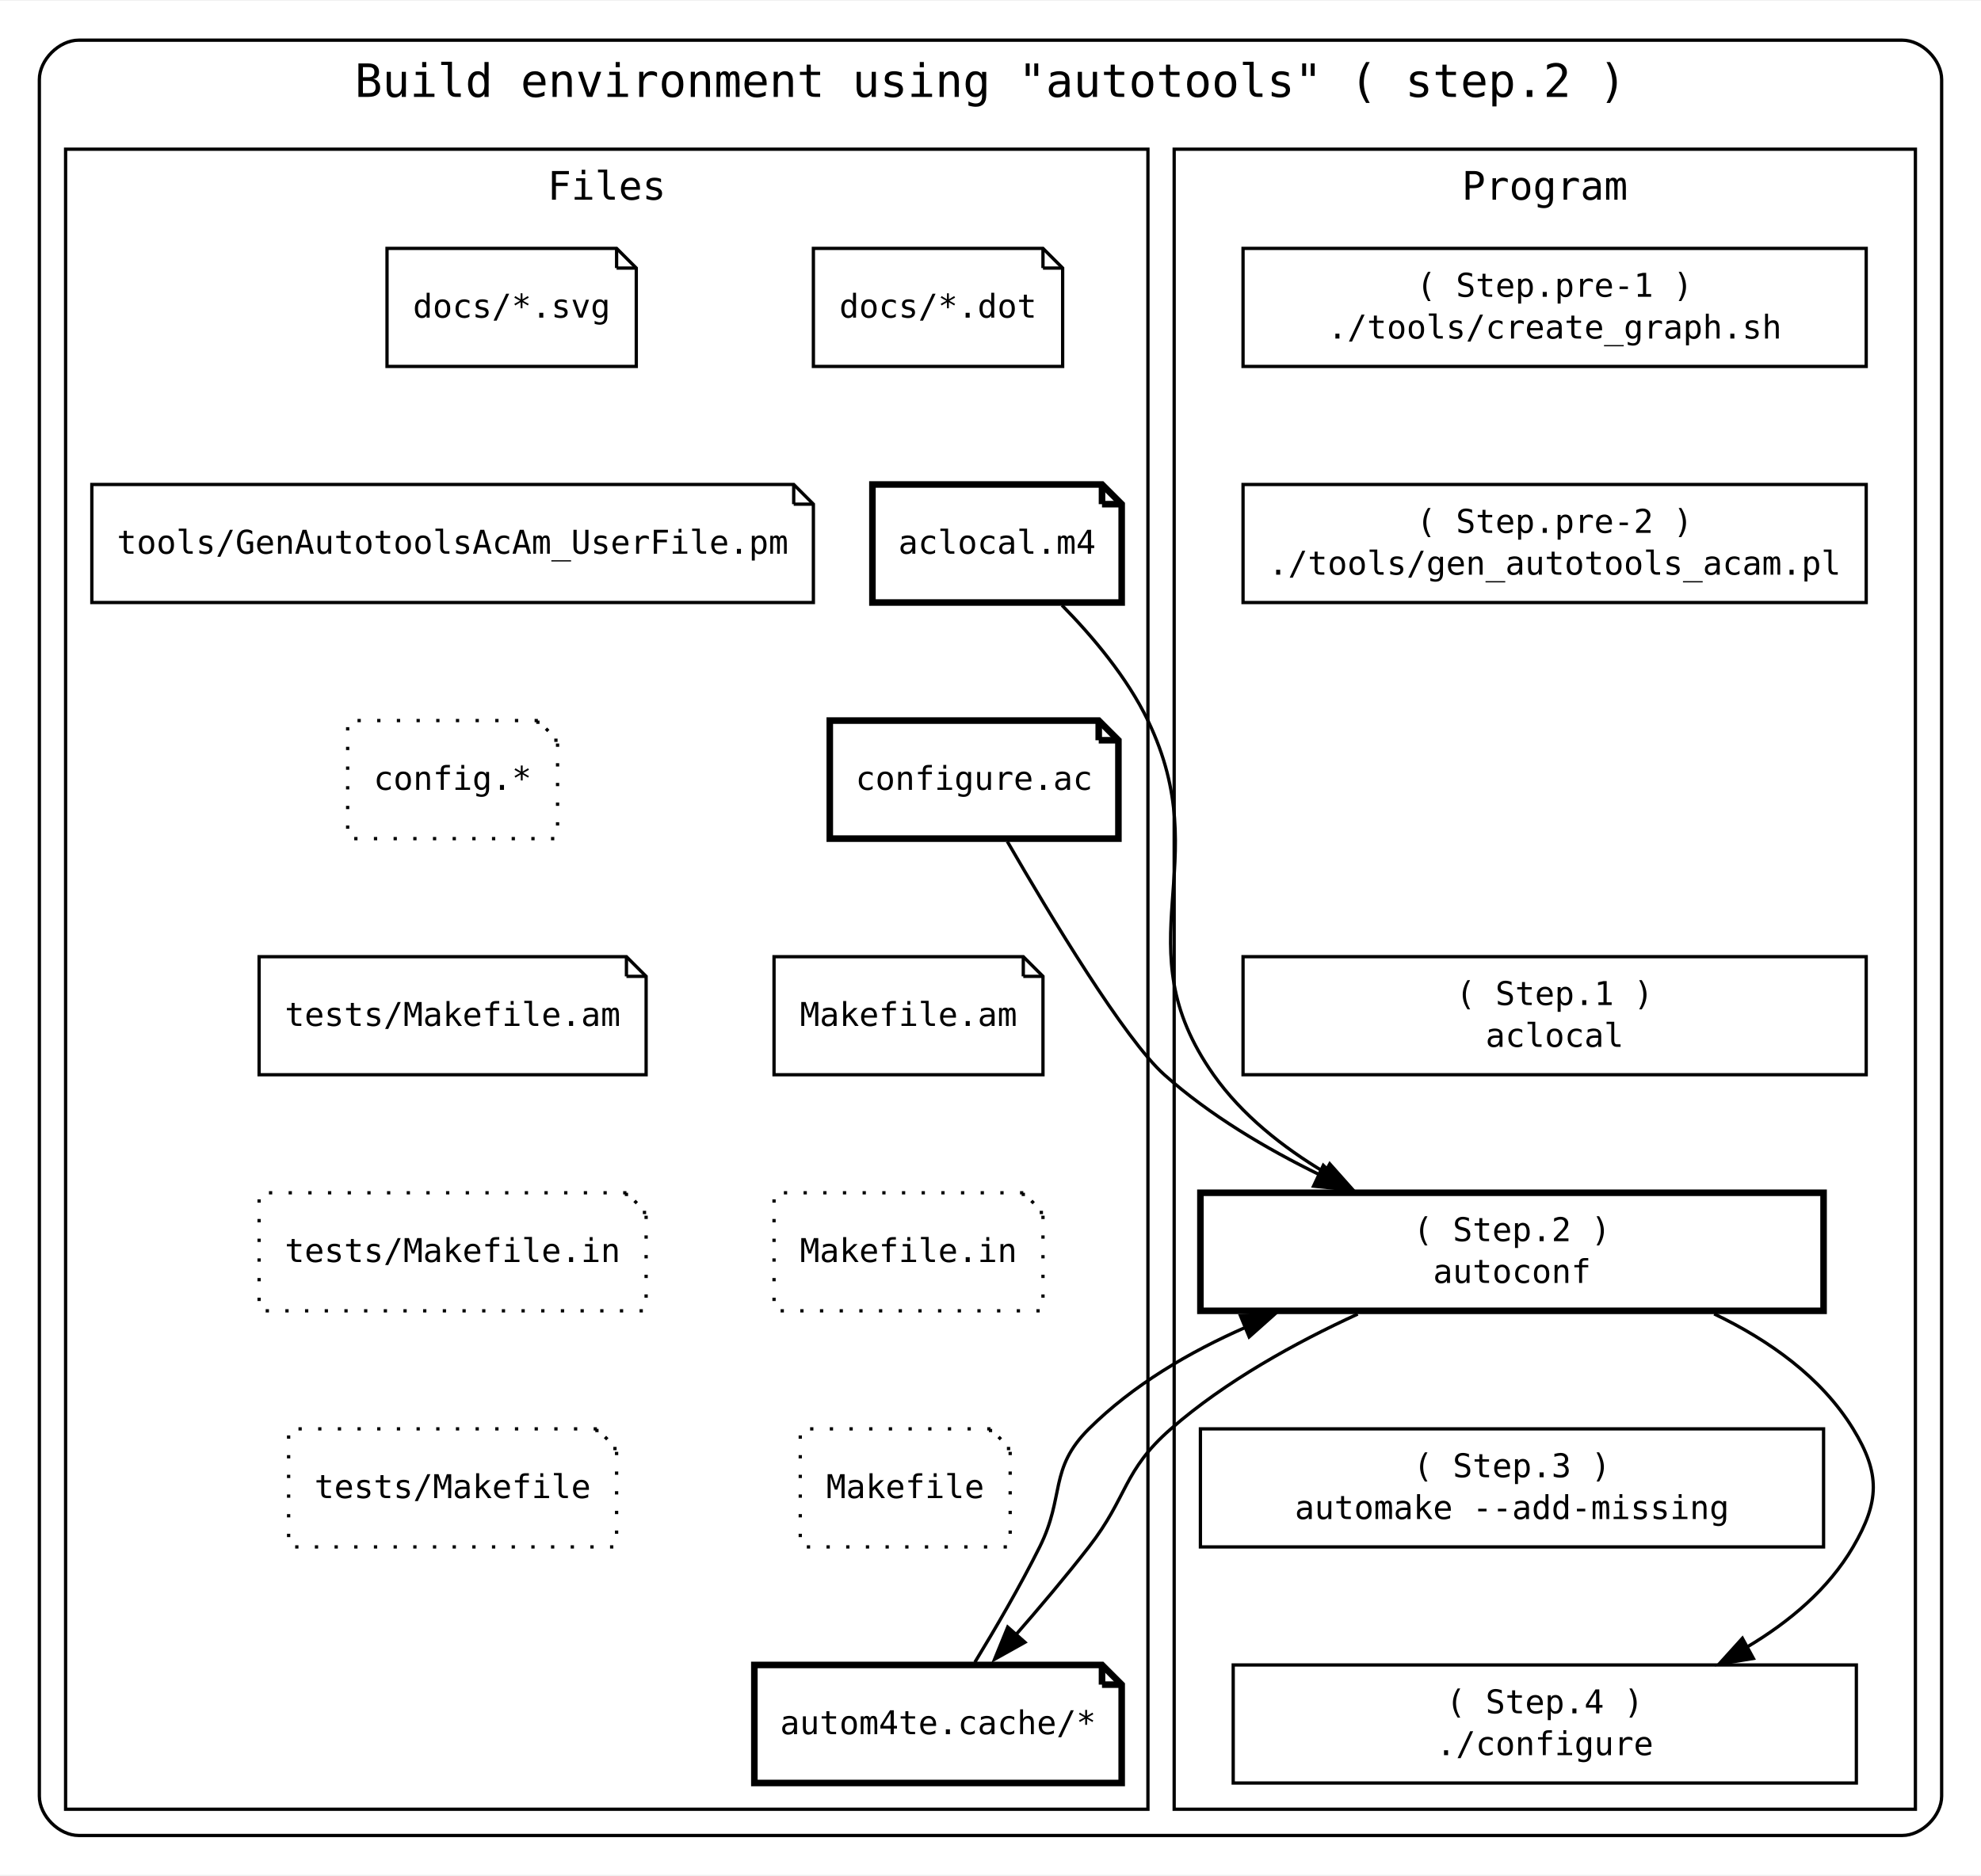
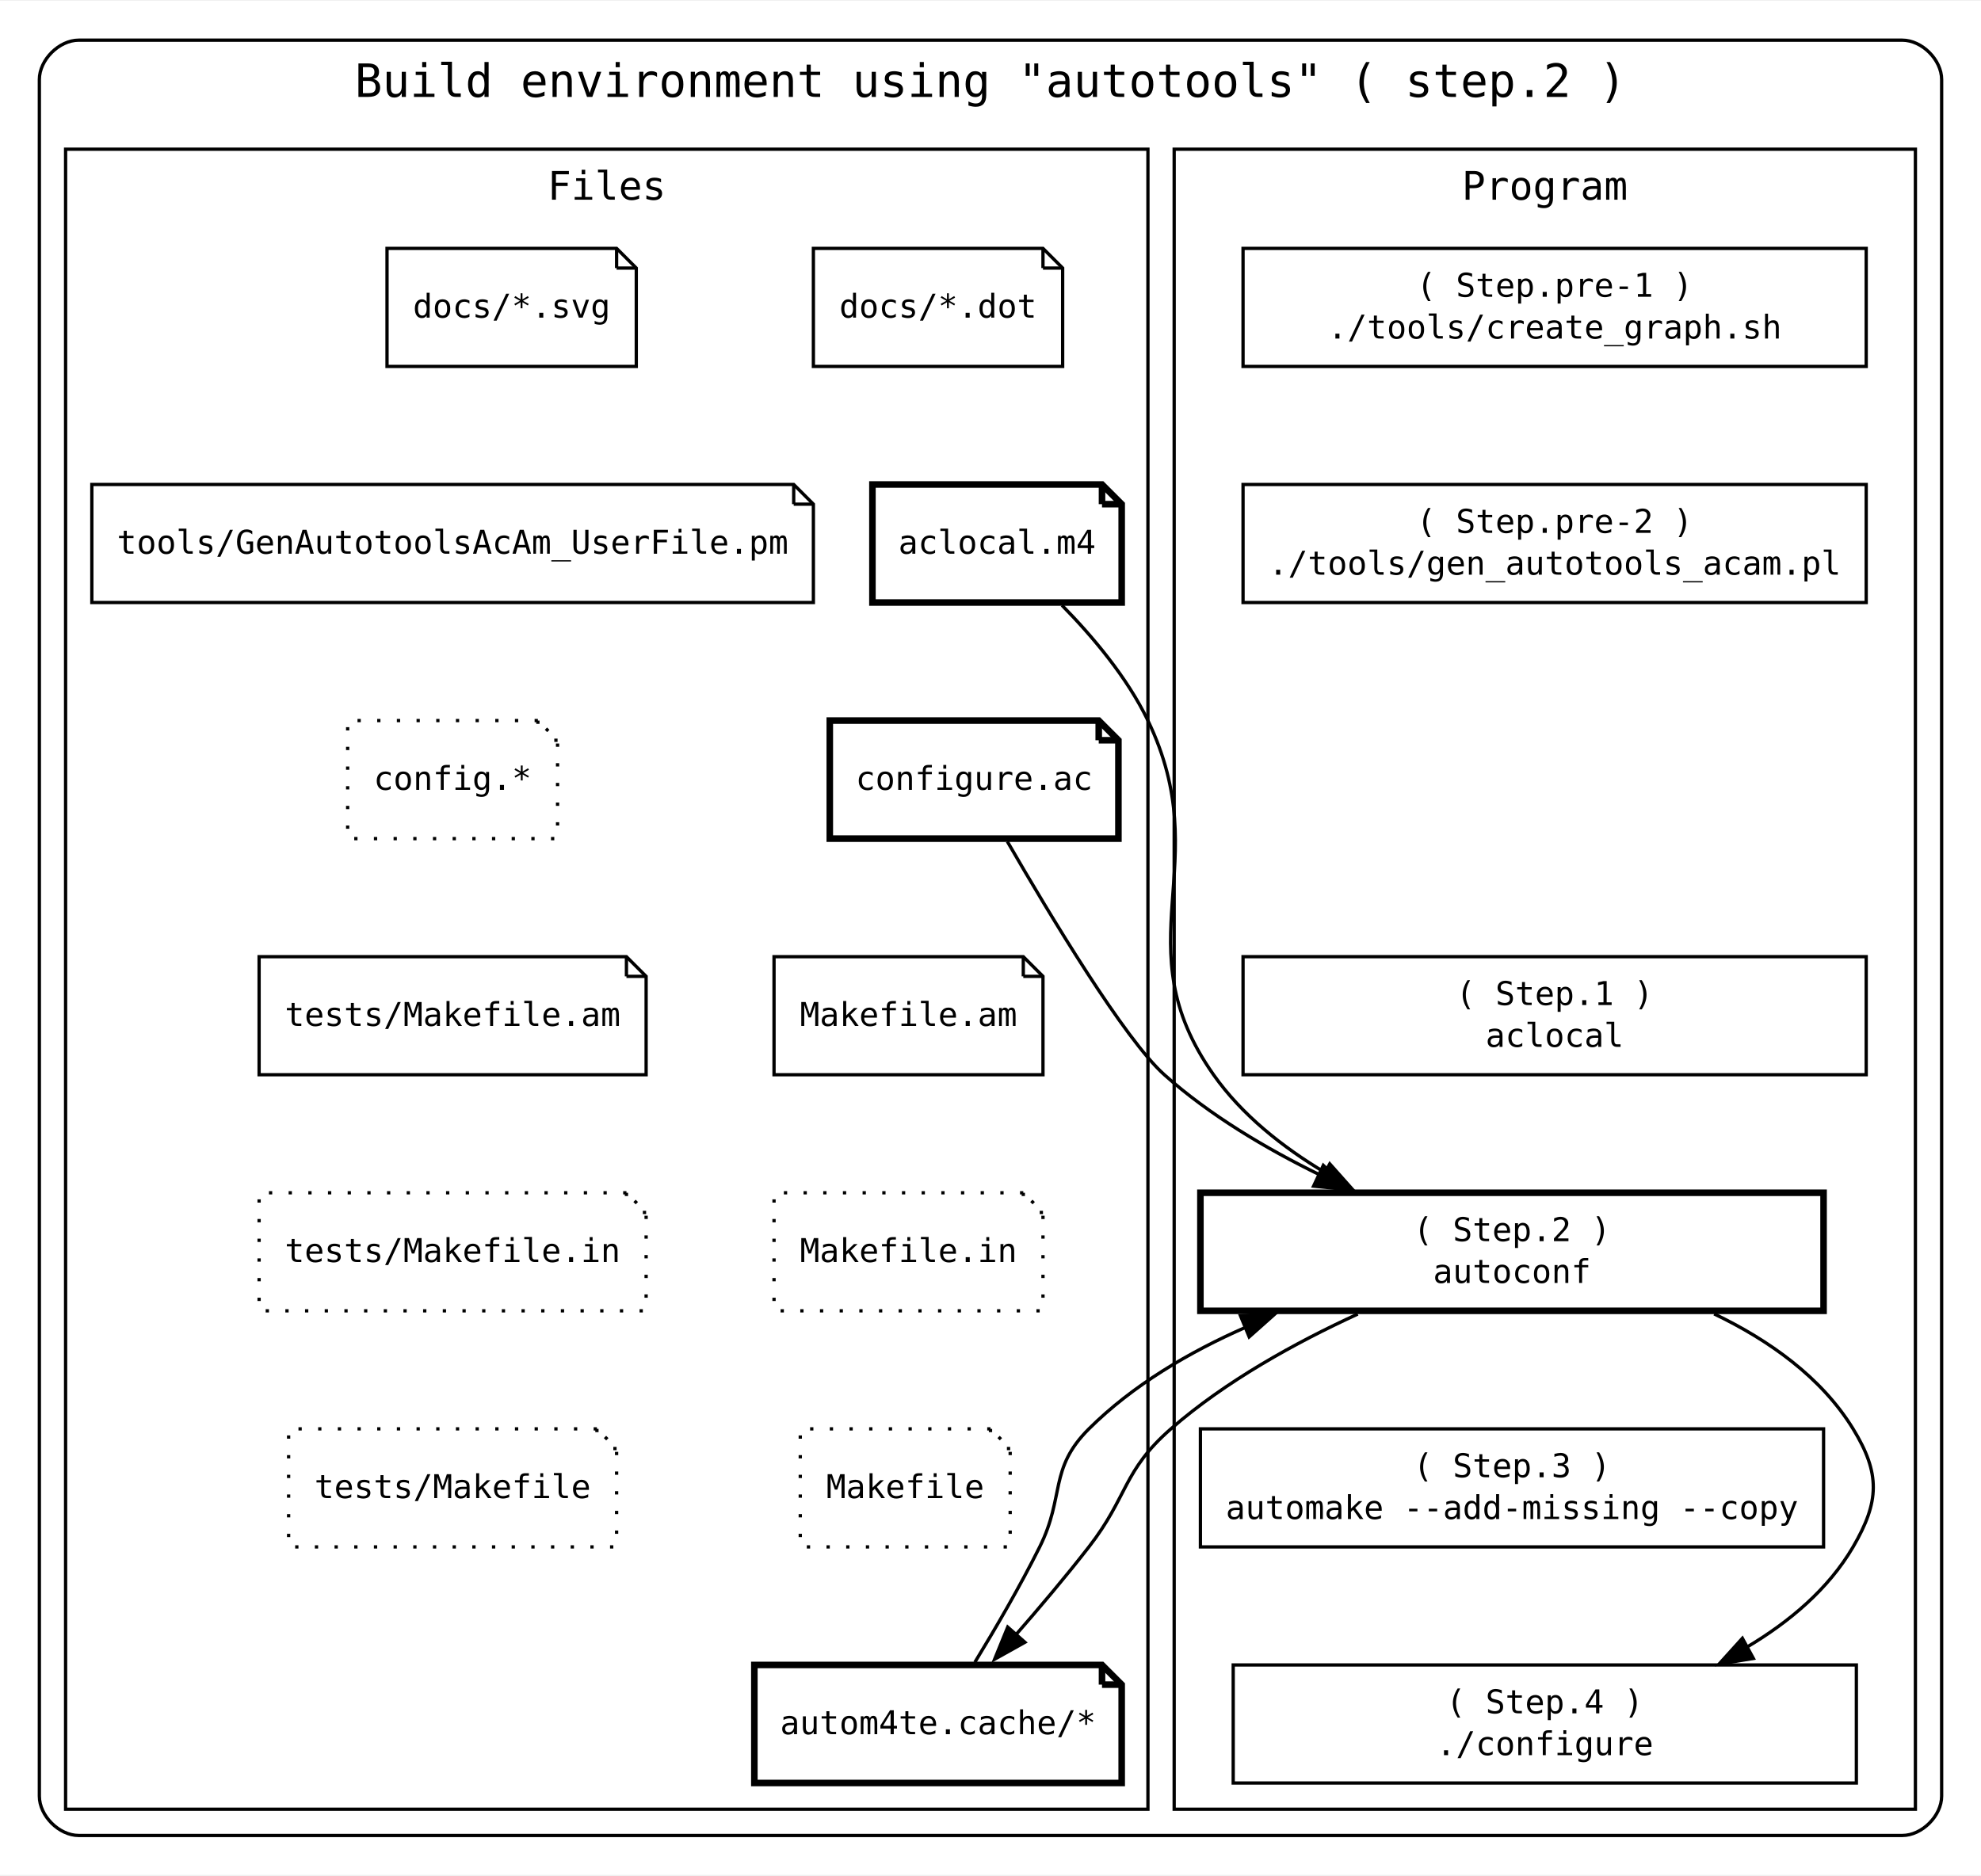
<svg xmlns="http://www.w3.org/2000/svg" width="604pt" height="572pt" viewBox="0.00 0.00 604.00 571.50">
  <g id="graph0" class="graph" transform="scale(1 1) rotate(0) translate(4 567.5)">
    <polygon fill="white" stroke="none" points="-4,4 -4,-567.5 600,-567.5 600,4 -4,4" />
    <g id="clust1" class="cluster">
      <path fill="none" stroke="black" d="M20,-8C20,-8 576,-8 576,-8 582,-8 588,-14 588,-20 588,-20 588,-543.5 588,-543.5 588,-549.5 582,-555.5 576,-555.5 576,-555.5 20,-555.5 20,-555.5 14,-555.5 8,-549.5 8,-543.5 8,-543.5 8,-20 8,-20 8,-14 14,-8 20,-8" />
      <text text-anchor="middle" x="298" y="-538.2" font-family="monospace" font-size="14.00">Build environment using "autotools" ( step.2 )</text>
    </g>
    <g id="clust2" class="cluster">
      <polygon fill="none" stroke="black" points="354,-16 354,-522.25 580,-522.25 580,-16 354,-16" />
      <text text-anchor="middle" x="467" y="-506.85" font-family="monospace" font-size="12.00">Program</text>
    </g>
    <g id="clust4" class="cluster">
      <polygon fill="none" stroke="black" points="16,-16 16,-522.25 346,-522.25 346,-16 16,-16" />
      <text text-anchor="middle" x="181" y="-506.85" font-family="monospace" font-size="12.00">Files</text>
    </g>
    <g id="node1" class="node">
      <polygon fill="none" stroke="black" points="565,-492 375,-492 375,-456 565,-456 565,-492" />
      <text text-anchor="middle" x="470" y="-477.25" font-family="monospace" font-size="10.00">( Step.pre-1 )</text>
      <text text-anchor="middle" x="470" y="-464.5" font-family="monospace" font-size="10.00">./tools/create_graph.sh      </text>
    </g>
    <g id="node2" class="node">
      <polygon fill="none" stroke="black" points="565,-420 375,-420 375,-384 565,-384 565,-420" />
      <text text-anchor="middle" x="470" y="-405.25" font-family="monospace" font-size="10.00">( Step.pre-2 )</text>
      <text text-anchor="middle" x="470" y="-392.5" font-family="monospace" font-size="10.00">./tools/gen_autotools_acam.pl</text>
    </g>
    <g id="node4" class="node">
      <polygon fill="none" stroke="black" points="565,-276 375,-276 375,-240 565,-240 565,-276" />
      <text text-anchor="middle" x="470" y="-261.25" font-family="monospace" font-size="10.00">( Step.1 )</text>
      <text text-anchor="middle" x="470" y="-248.5" font-family="monospace" font-size="10.00">aclocal                      </text>
    </g>
    <g id="node5" class="node">
      <polygon fill="none" stroke="black" stroke-width="2" points="552,-204 362,-204 362,-168 552,-168 552,-204" />
      <text text-anchor="middle" x="457" y="-189.25" font-family="monospace" font-size="10.00">( Step.2 )</text>
      <text text-anchor="middle" x="457" y="-176.5" font-family="monospace" font-size="10.00">autoconf                     </text>
    </g>
    <g id="node6" class="node">
      <polygon fill="none" stroke="black" points="552,-132 362,-132 362,-96 552,-96 552,-132" />
      <text text-anchor="middle" x="457" y="-117.25" font-family="monospace" font-size="10.00">( Step.3 )</text>
-       <text text-anchor="middle" x="457" y="-104.5" font-family="monospace" font-size="10.00">automake --add-missing       </text>
+       <text text-anchor="middle" x="457" y="-104.5" font-family="monospace" font-size="10.00">automake --add-missing --copy</text>
    </g>
    <g id="node7" class="node">
      <polygon fill="none" stroke="black" points="562,-60 372,-60 372,-24 562,-24 562,-60" />
      <text text-anchor="middle" x="467" y="-45.25" font-family="monospace" font-size="10.00">( Step.4 )</text>
      <text text-anchor="middle" x="467" y="-32.5" font-family="monospace" font-size="10.00">./configure                  </text>
    </g>
    <g id="edge20" class="edge">
      <path fill="none" stroke="black" d="M518.64,-167.06C535.26,-159.09 551.31,-147.81 561,-132 569.36,-118.36 569.07,-109.82 561,-96 553.47,-83.11 541.53,-73.11 528.64,-65.45" />
      <polygon fill="black" stroke="black" points="530.6,-61.99 520.14,-60.28 527.25,-68.14 530.6,-61.99" />
    </g>
    <g id="node14" class="node">
      <polygon fill="none" stroke="black" stroke-width="2" points="332,-60 226,-60 226,-24 338,-24 338,-54 332,-60" />
      <polyline fill="none" stroke="black" stroke-width="2" points="332,-60 332,-54" />
      <polyline fill="none" stroke="black" stroke-width="2" points="338,-54 332,-54" />
      <text text-anchor="middle" x="282" y="-38.88" font-family="monospace" font-size="10.00">autom4te.cache/*</text>
    </g>
    <g id="edge22" class="edge">
      <path fill="none" stroke="black" d="M409.97,-167.01C390.97,-158.29 369.64,-146.52 353,-132 338.32,-119.19 339.96,-111.38 328,-96 320.93,-86.91 312.81,-77.31 305.39,-68.81" />
      <polygon fill="black" stroke="black" points="308.5,-66.92 299.25,-61.75 303.25,-71.55 308.5,-66.92" />
    </g>
    <g id="node8" class="node">
      <polygon fill="none" stroke="black" points="314,-492 244,-492 244,-456 320,-456 320,-486 314,-492" />
      <polyline fill="none" stroke="black" points="314,-492 314,-486" />
      <polyline fill="none" stroke="black" points="320,-486 314,-486" />
      <text text-anchor="middle" x="282" y="-470.88" font-family="monospace" font-size="10.00">docs/*.dot</text>
    </g>
    <g id="node9" class="node">
      <polygon fill="none" stroke="black" stroke-width="2" points="332,-420 262,-420 262,-384 338,-384 338,-414 332,-420" />
      <polyline fill="none" stroke="black" stroke-width="2" points="332,-420 332,-414" />
      <polyline fill="none" stroke="black" stroke-width="2" points="338,-414 332,-414" />
      <text text-anchor="middle" x="300" y="-398.88" font-family="monospace" font-size="10.00">aclocal.m4</text>
    </g>
    <g id="node15" class="node">
      <polygon fill="none" stroke="black" points="184,-492 114,-492 114,-456 190,-456 190,-486 184,-492" />
      <polyline fill="none" stroke="black" points="184,-492 184,-486" />
      <polyline fill="none" stroke="black" points="190,-486 184,-486" />
      <text text-anchor="middle" x="152" y="-470.88" font-family="monospace" font-size="10.00">docs/*.svg</text>
    </g>
    <g id="edge21" class="edge">
      <path fill="none" stroke="black" d="M319.78,-383.17C329.15,-373.64 339.65,-361.17 346,-348 367.19,-304.02 337.9,-279.92 366,-240 374.64,-227.73 387.09,-217.88 400.02,-210.16" />
      <polygon fill="black" stroke="black" points="401.44,-212.82 408.48,-204.91 398.04,-206.7 401.44,-212.82" />
    </g>
    <g id="node10" class="node">
      <polygon fill="none" stroke="black" stroke-width="2" points="331,-348 249,-348 249,-312 337,-312 337,-342 331,-348" />
      <polyline fill="none" stroke="black" stroke-width="2" points="331,-348 331,-342" />
      <polyline fill="none" stroke="black" stroke-width="2" points="337,-342 331,-342" />
      <text text-anchor="middle" x="293" y="-326.88" font-family="monospace" font-size="10.00">configure.ac</text>
    </g>
    <g id="edge19" class="edge">
      <path fill="none" stroke="black" d="M303.13,-311.13C316.28,-288.39 338.96,-250.74 351,-240 364.8,-227.69 381.97,-217.49 398.45,-209.44" />
      <polygon fill="black" stroke="black" points="399.47,-212.36 407.04,-204.95 396.5,-206.02 399.47,-212.36" />
    </g>
    <g id="node11" class="node">
      <polygon fill="none" stroke="black" points="308,-276 232,-276 232,-240 314,-240 314,-270 308,-276" />
      <polyline fill="none" stroke="black" points="308,-276 308,-270" />
      <polyline fill="none" stroke="black" points="314,-270 308,-270" />
      <text text-anchor="middle" x="273" y="-254.88" font-family="monospace" font-size="10.00">Makefile.am</text>
    </g>
    <g id="node12" class="node">
      <polygon fill="none" stroke="black" stroke-dasharray="1,5" points="308,-204 232,-204 232,-168 314,-168 314,-198 308,-204" />
      <polyline fill="none" stroke="black" stroke-dasharray="1,5" points="308,-204 308,-198" />
      <polyline fill="none" stroke="black" stroke-dasharray="1,5" points="314,-198 308,-198" />
      <text text-anchor="middle" x="273" y="-182.88" font-family="monospace" font-size="10.00">Makefile.in</text>
    </g>
    <g id="node13" class="node">
      <polygon fill="none" stroke="black" stroke-dasharray="1,5" points="298,-132 240,-132 240,-96 304,-96 304,-126 298,-132" />
      <polyline fill="none" stroke="black" stroke-dasharray="1,5" points="298,-132 298,-126" />
      <polyline fill="none" stroke="black" stroke-dasharray="1,5" points="304,-126 298,-126" />
      <text text-anchor="middle" x="272" y="-110.88" font-family="monospace" font-size="10.00">Makefile</text>
    </g>
    <g id="edge23" class="edge">
      <path fill="none" stroke="black" d="M293.23,-60.82C299.41,-70.95 307.01,-83.98 313,-96 320.73,-111.52 315.71,-119.77 328,-132 341.4,-145.33 358.61,-155.46 376.08,-163.1" />
      <polygon fill="black" stroke="black" points="374.2,-166.52 384.78,-167.09 376.87,-160.05 374.2,-166.52" />
    </g>
    <g id="node16" class="node">
      <polygon fill="none" stroke="black" points="238,-420 24,-420 24,-384 244,-384 244,-414 238,-420" />
      <polyline fill="none" stroke="black" points="238,-420 238,-414" />
      <polyline fill="none" stroke="black" points="244,-414 238,-414" />
      <text text-anchor="middle" x="134" y="-398.88" font-family="monospace" font-size="10.00">tools/GenAutotoolsAcAm_UserFile.pm</text>
    </g>
    <g id="node17" class="node">
      <polygon fill="none" stroke="black" stroke-dasharray="1,5" points="160,-348 102,-348 102,-312 166,-312 166,-342 160,-348" />
      <polyline fill="none" stroke="black" stroke-dasharray="1,5" points="160,-348 160,-342" />
      <polyline fill="none" stroke="black" stroke-dasharray="1,5" points="166,-342 160,-342" />
      <text text-anchor="middle" x="134" y="-326.88" font-family="monospace" font-size="10.00">config.*</text>
    </g>
    <g id="node18" class="node">
      <polygon fill="none" stroke="black" points="187,-276 75,-276 75,-240 193,-240 193,-270 187,-276" />
      <polyline fill="none" stroke="black" points="187,-276 187,-270" />
      <polyline fill="none" stroke="black" points="193,-270 187,-270" />
      <text text-anchor="middle" x="134" y="-254.88" font-family="monospace" font-size="10.00">tests/Makefile.am</text>
    </g>
    <g id="node19" class="node">
      <polygon fill="none" stroke="black" stroke-dasharray="1,5" points="187,-204 75,-204 75,-168 193,-168 193,-198 187,-204" />
      <polyline fill="none" stroke="black" stroke-dasharray="1,5" points="187,-204 187,-198" />
      <polyline fill="none" stroke="black" stroke-dasharray="1,5" points="193,-198 187,-198" />
      <text text-anchor="middle" x="134" y="-182.88" font-family="monospace" font-size="10.00">tests/Makefile.in</text>
    </g>
    <g id="node20" class="node">
      <polygon fill="none" stroke="black" stroke-dasharray="1,5" points="178,-132 84,-132 84,-96 184,-96 184,-126 178,-132" />
      <polyline fill="none" stroke="black" stroke-dasharray="1,5" points="178,-132 178,-126" />
      <polyline fill="none" stroke="black" stroke-dasharray="1,5" points="184,-126 178,-126" />
      <text text-anchor="middle" x="134" y="-110.88" font-family="monospace" font-size="10.00">tests/Makefile</text>
    </g>
  </g>
</svg>
